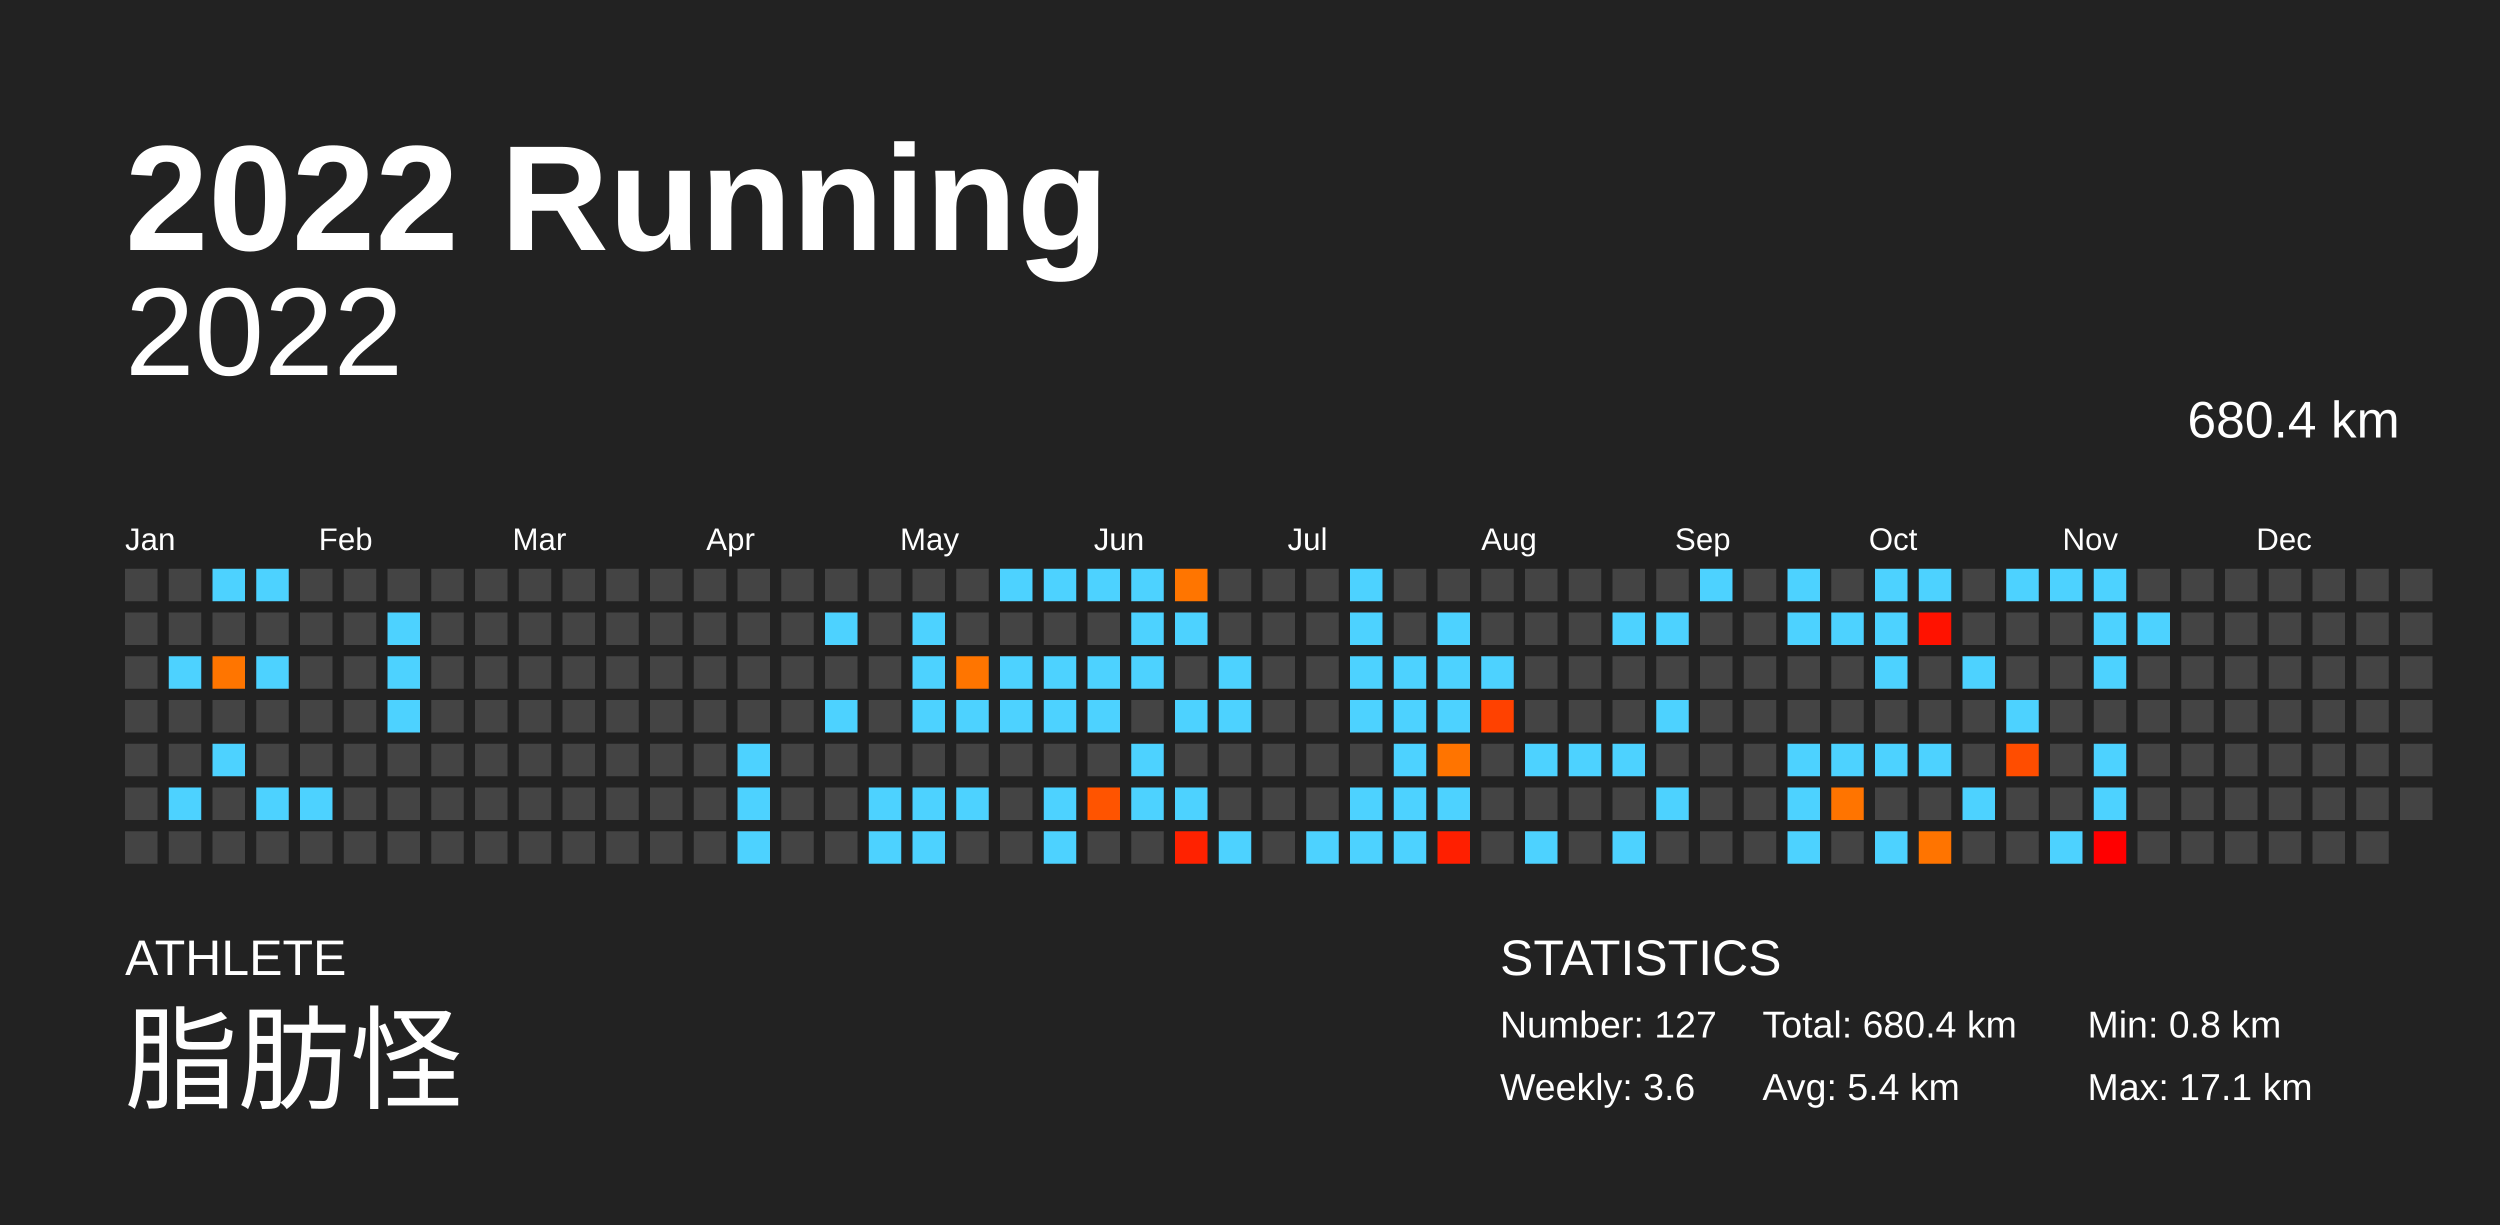
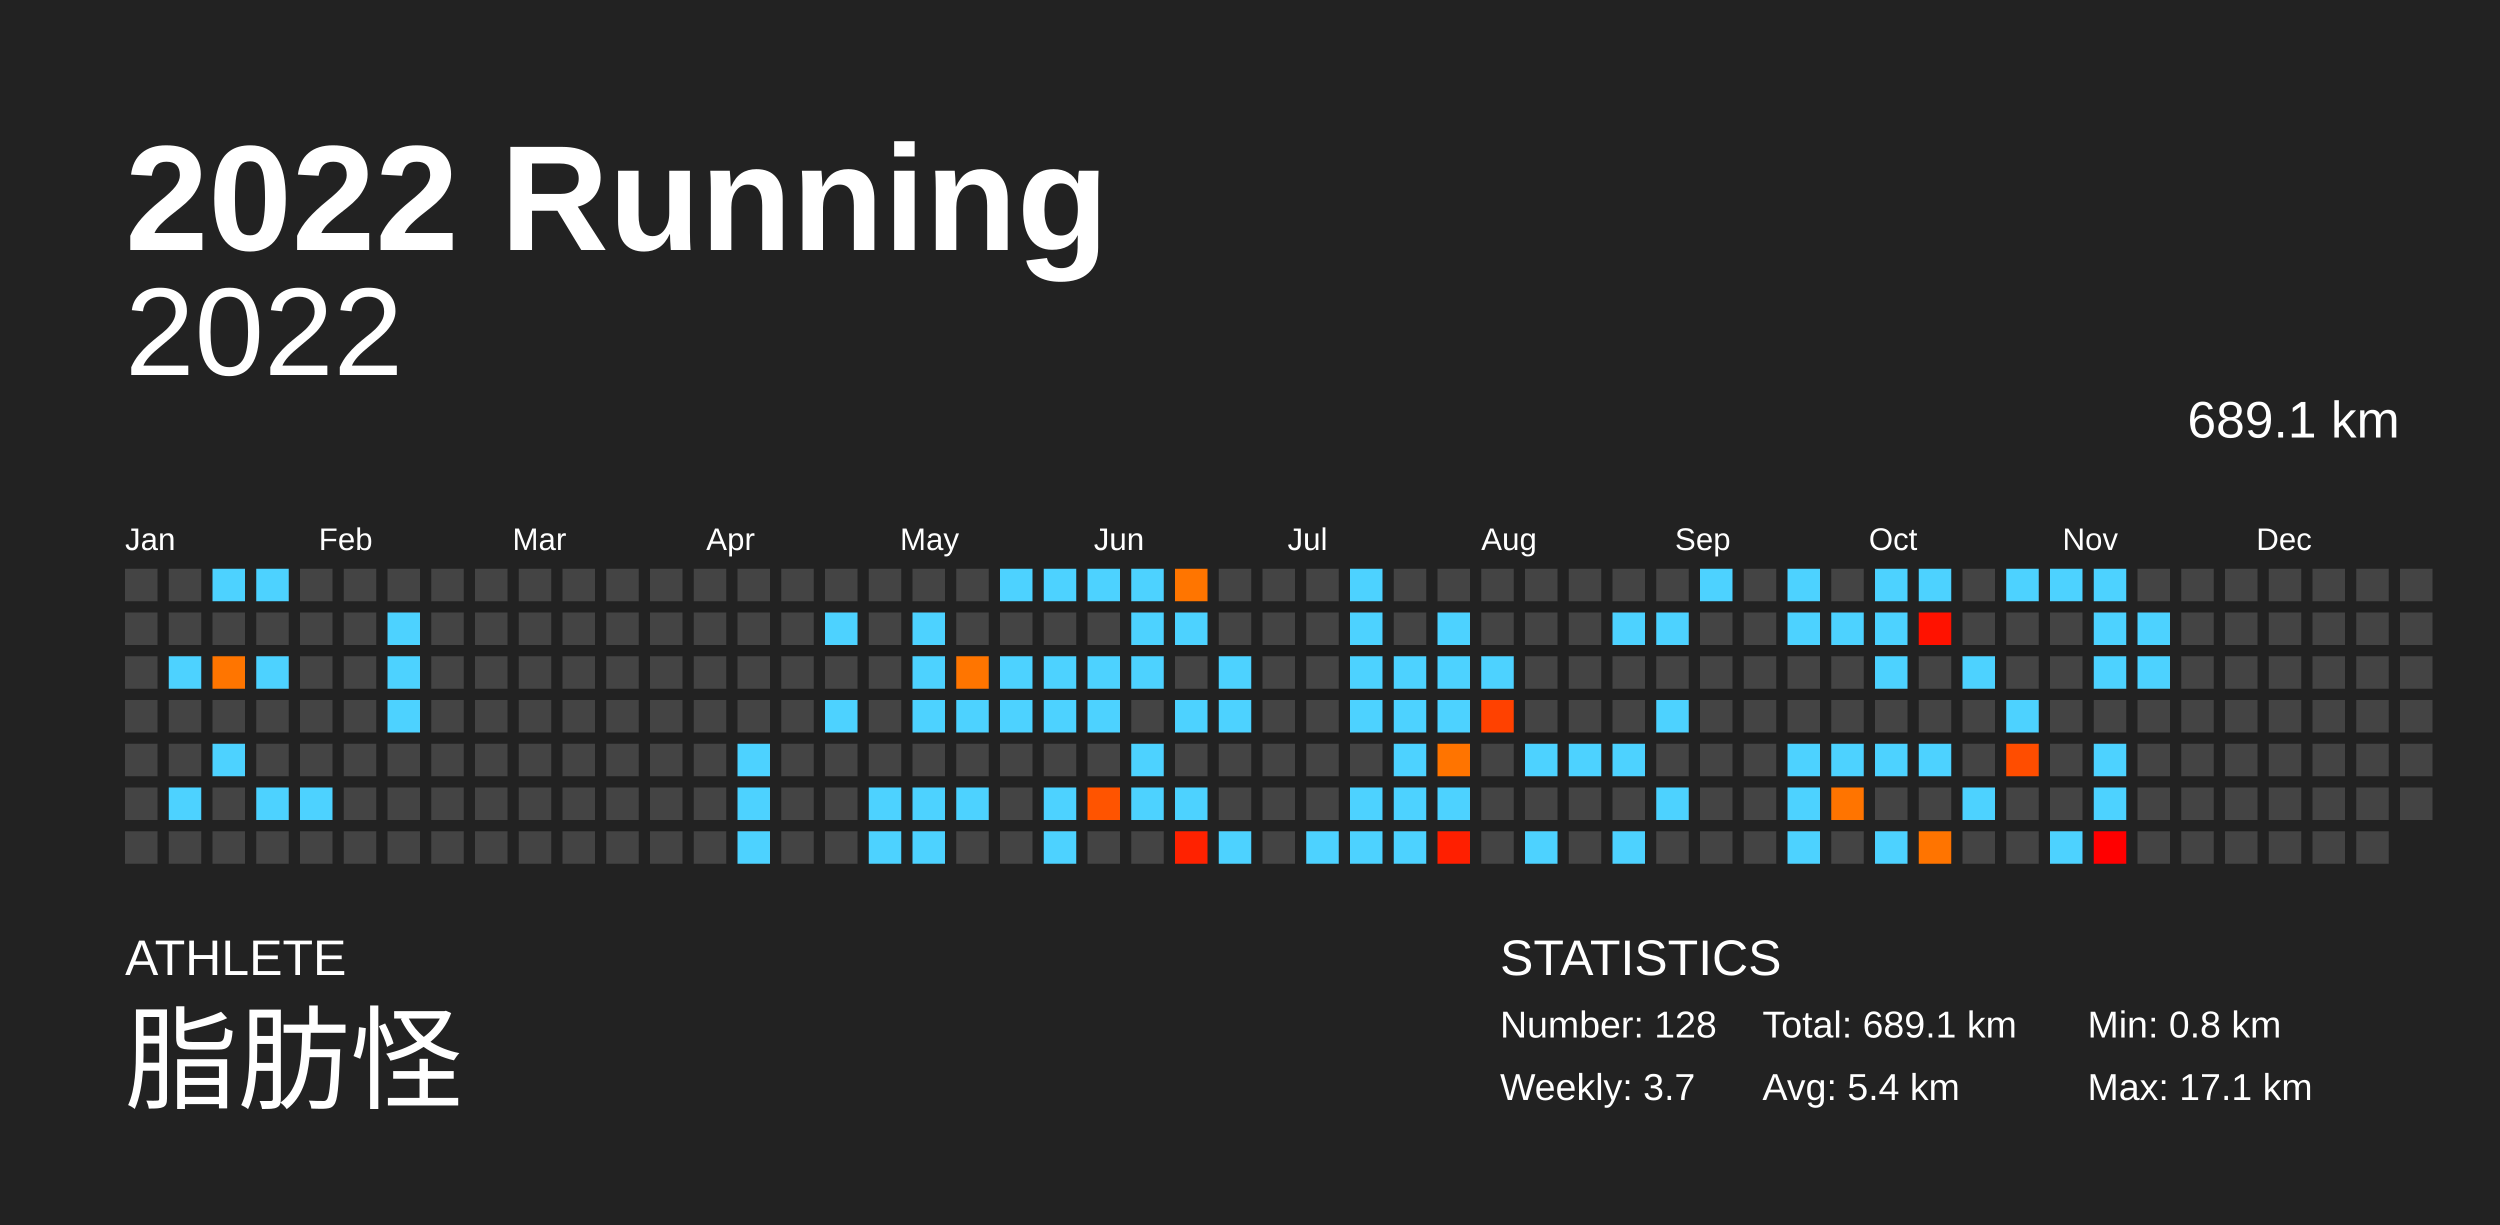
<svg xmlns="http://www.w3.org/2000/svg" baseProfile="full" height="98mm" version="1.1" viewBox="0,0,200,98" width="200mm">
  <defs />
  <rect fill="#222222" height="98" width="200" x="0" y="0" />
  <text fill="#FFFFFF" style="font-size:12px; font-family:Arial; font-weight:bold;" x="10" y="20">2022 Running</text>
  <text fill="#FFFFFF" style="font-size:4px; font-family:Arial" x="10" y="78">ATHLETE</text>
  <text fill="#FFFFFF" style="font-size:9px; font-family:Arial" x="10" y="88">脂肪怪</text>
  <text fill="#FFFFFF" style="font-size:4px; font-family:Arial" x="120" y="78">STATISTICS</text>
-   <text fill="#FFFFFF" style="font-size:3px; font-family:Arial" x="120" y="83">Number: 127</text>
-   <text fill="#FFFFFF" style="font-size:3px; font-family:Arial" x="120" y="88">Weekly: 3.6</text>
-   <text fill="#FFFFFF" style="font-size:3px; font-family:Arial" x="141" y="83">Total: 680.4 km</text>
+   <text fill="#FFFFFF" style="font-size:3px; font-family:Arial" x="120" y="83">Number: 128</text>
+   <text fill="#FFFFFF" style="font-size:3px; font-family:Arial" x="120" y="88">Weekly: 3.7</text>
+   <text fill="#FFFFFF" style="font-size:3px; font-family:Arial" x="141" y="83">Total: 689.1 km</text>
  <text fill="#FFFFFF" style="font-size:3px; font-family:Arial" x="141" y="88">Avg: 5.4 km</text>
  <text fill="#FFFFFF" style="font-size:3px; font-family:Arial" x="167" y="83">Min: 0.8 km</text>
  <text fill="#FFFFFF" style="font-size:3px; font-family:Arial" x="167" y="88">Max: 17.1 km</text>
  <text alignment-baseline="hanging" fill="#FFFFFF" style="font-size:10.0px; font-family:Arial;" x="10" y="30">2022</text>
-   <text alignment-baseline="hanging" fill="#FFFFFF" style="font-size:4.125px; font-family:Arial;" x="175" y="35">680.4 km</text>
+   <text alignment-baseline="hanging" fill="#FFFFFF" style="font-size:4.125px; font-family:Arial;" x="175" y="35">689.1 km</text>
  <text fill="#FFFFFF" style="font-size:2.5px; font-family:Arial" x="10.0" y="44">Jan</text>
  <text fill="#FFFFFF" style="font-size:2.5px; font-family:Arial" x="25.5" y="44">Feb</text>
  <text fill="#FFFFFF" style="font-size:2.5px; font-family:Arial" x="41.0" y="44">Mar</text>
  <text fill="#FFFFFF" style="font-size:2.5px; font-family:Arial" x="56.5" y="44">Apr</text>
  <text fill="#FFFFFF" style="font-size:2.5px; font-family:Arial" x="72.0" y="44">May</text>
  <text fill="#FFFFFF" style="font-size:2.5px; font-family:Arial" x="87.5" y="44">Jun</text>
  <text fill="#FFFFFF" style="font-size:2.5px; font-family:Arial" x="103.0" y="44">Jul</text>
  <text fill="#FFFFFF" style="font-size:2.5px; font-family:Arial" x="118.5" y="44">Aug</text>
  <text fill="#FFFFFF" style="font-size:2.5px; font-family:Arial" x="134.0" y="44">Sep</text>
  <text fill="#FFFFFF" style="font-size:2.5px; font-family:Arial" x="149.5" y="44">Oct</text>
  <text fill="#FFFFFF" style="font-size:2.5px; font-family:Arial" x="165.0" y="44">Nov</text>
  <text fill="#FFFFFF" style="font-size:2.5px; font-family:Arial" x="180.5" y="44">Dec</text>
  <rect fill="#444444" height="2.6" width="2.6" x="10.0" y="45.5" />
  <rect fill="#444444" height="2.6" width="2.6" x="10.0" y="49.0" />
  <rect fill="#444444" height="2.6" width="2.6" x="10.0" y="52.5" />
  <rect fill="#444444" height="2.6" width="2.6" x="10.0" y="56.0" />
  <rect fill="#444444" height="2.6" width="2.6" x="10.0" y="59.5" />
  <rect fill="#444444" height="2.6" width="2.6" x="10.0" y="63.0" />
  <rect fill="#444444" height="2.6" width="2.6" x="10.0" y="66.5" />
  <rect fill="#444444" height="2.6" width="2.6" x="13.5" y="45.5" />
  <rect fill="#444444" height="2.6" width="2.6" x="13.5" y="49.0" />
  <rect fill="#4dd2ff" height="2.6" width="2.6" x="13.5" y="52.5" />
  <rect fill="#444444" height="2.6" width="2.6" x="13.5" y="56.0" />
  <rect fill="#444444" height="2.6" width="2.6" x="13.5" y="59.5" />
  <rect fill="#4dd2ff" height="2.6" width="2.6" x="13.5" y="63.0" />
  <rect fill="#444444" height="2.6" width="2.6" x="13.5" y="66.5" />
  <rect fill="#4dd2ff" height="2.6" width="2.6" x="17.0" y="45.5" />
  <rect fill="#444444" height="2.6" width="2.6" x="17.0" y="49.0" />
  <rect fill="#ff7500" height="2.6" width="2.6" x="17.0" y="52.5" />
  <rect fill="#444444" height="2.6" width="2.6" x="17.0" y="56.0" />
  <rect fill="#4dd2ff" height="2.6" width="2.6" x="17.0" y="59.5" />
  <rect fill="#444444" height="2.6" width="2.6" x="17.0" y="63.0" />
  <rect fill="#444444" height="2.6" width="2.6" x="17.0" y="66.5" />
  <rect fill="#4dd2ff" height="2.6" width="2.6" x="20.5" y="45.5" />
  <rect fill="#444444" height="2.6" width="2.6" x="20.5" y="49.0" />
  <rect fill="#4dd2ff" height="2.6" width="2.6" x="20.5" y="52.5" />
  <rect fill="#444444" height="2.6" width="2.6" x="20.5" y="56.0" />
  <rect fill="#444444" height="2.6" width="2.6" x="20.5" y="59.5" />
  <rect fill="#4dd2ff" height="2.6" width="2.6" x="20.5" y="63.0" />
  <rect fill="#444444" height="2.6" width="2.6" x="20.5" y="66.5" />
  <rect fill="#444444" height="2.6" width="2.6" x="24.0" y="45.5" />
  <rect fill="#444444" height="2.6" width="2.6" x="24.0" y="49.0" />
  <rect fill="#444444" height="2.6" width="2.6" x="24.0" y="52.5" />
  <rect fill="#444444" height="2.6" width="2.6" x="24.0" y="56.0" />
  <rect fill="#444444" height="2.6" width="2.6" x="24.0" y="59.5" />
  <rect fill="#4dd2ff" height="2.6" width="2.6" x="24.0" y="63.0" />
  <rect fill="#444444" height="2.6" width="2.6" x="24.0" y="66.5" />
  <rect fill="#444444" height="2.6" width="2.6" x="27.5" y="45.5" />
  <rect fill="#444444" height="2.6" width="2.6" x="27.5" y="49.0" />
  <rect fill="#444444" height="2.6" width="2.6" x="27.5" y="52.5" />
  <rect fill="#444444" height="2.6" width="2.6" x="27.5" y="56.0" />
  <rect fill="#444444" height="2.6" width="2.6" x="27.5" y="59.5" />
  <rect fill="#444444" height="2.6" width="2.6" x="27.5" y="63.0" />
  <rect fill="#444444" height="2.6" width="2.6" x="27.5" y="66.5" />
  <rect fill="#444444" height="2.6" width="2.6" x="31.0" y="45.5" />
  <rect fill="#4dd2ff" height="2.6" width="2.6" x="31.0" y="49.0" />
  <rect fill="#4dd2ff" height="2.6" width="2.6" x="31.0" y="52.5" />
  <rect fill="#4dd2ff" height="2.6" width="2.6" x="31.0" y="56.0" />
  <rect fill="#444444" height="2.6" width="2.6" x="31.0" y="59.5" />
  <rect fill="#444444" height="2.6" width="2.6" x="31.0" y="63.0" />
  <rect fill="#444444" height="2.6" width="2.6" x="31.0" y="66.5" />
  <rect fill="#444444" height="2.6" width="2.6" x="34.5" y="45.5" />
  <rect fill="#444444" height="2.6" width="2.6" x="34.5" y="49.0" />
  <rect fill="#444444" height="2.6" width="2.6" x="34.5" y="52.5" />
  <rect fill="#444444" height="2.6" width="2.6" x="34.5" y="56.0" />
  <rect fill="#444444" height="2.6" width="2.6" x="34.5" y="59.5" />
  <rect fill="#444444" height="2.6" width="2.6" x="34.5" y="63.0" />
  <rect fill="#444444" height="2.6" width="2.6" x="34.5" y="66.5" />
  <rect fill="#444444" height="2.6" width="2.6" x="38.0" y="45.5" />
  <rect fill="#444444" height="2.6" width="2.6" x="38.0" y="49.0" />
  <rect fill="#444444" height="2.6" width="2.6" x="38.0" y="52.5" />
  <rect fill="#444444" height="2.6" width="2.6" x="38.0" y="56.0" />
  <rect fill="#444444" height="2.6" width="2.6" x="38.0" y="59.5" />
  <rect fill="#444444" height="2.6" width="2.6" x="38.0" y="63.0" />
  <rect fill="#444444" height="2.6" width="2.6" x="38.0" y="66.5" />
  <rect fill="#444444" height="2.6" width="2.6" x="41.5" y="45.5" />
  <rect fill="#444444" height="2.6" width="2.6" x="41.5" y="49.0" />
  <rect fill="#444444" height="2.6" width="2.6" x="41.5" y="52.5" />
  <rect fill="#444444" height="2.6" width="2.6" x="41.5" y="56.0" />
  <rect fill="#444444" height="2.6" width="2.6" x="41.5" y="59.5" />
  <rect fill="#444444" height="2.6" width="2.6" x="41.5" y="63.0" />
  <rect fill="#444444" height="2.6" width="2.6" x="41.5" y="66.5" />
  <rect fill="#444444" height="2.6" width="2.6" x="45.0" y="45.5" />
  <rect fill="#444444" height="2.6" width="2.6" x="45.0" y="49.0" />
  <rect fill="#444444" height="2.6" width="2.6" x="45.0" y="52.5" />
  <rect fill="#444444" height="2.6" width="2.6" x="45.0" y="56.0" />
  <rect fill="#444444" height="2.6" width="2.6" x="45.0" y="59.5" />
  <rect fill="#444444" height="2.6" width="2.6" x="45.0" y="63.0" />
  <rect fill="#444444" height="2.6" width="2.6" x="45.0" y="66.5" />
  <rect fill="#444444" height="2.6" width="2.6" x="48.5" y="45.5" />
  <rect fill="#444444" height="2.6" width="2.6" x="48.5" y="49.0" />
  <rect fill="#444444" height="2.6" width="2.6" x="48.5" y="52.5" />
  <rect fill="#444444" height="2.6" width="2.6" x="48.5" y="56.0" />
  <rect fill="#444444" height="2.6" width="2.6" x="48.5" y="59.5" />
  <rect fill="#444444" height="2.6" width="2.6" x="48.5" y="63.0" />
  <rect fill="#444444" height="2.6" width="2.6" x="48.5" y="66.5" />
  <rect fill="#444444" height="2.6" width="2.6" x="52.0" y="45.5" />
  <rect fill="#444444" height="2.6" width="2.6" x="52.0" y="49.0" />
  <rect fill="#444444" height="2.6" width="2.6" x="52.0" y="52.5" />
  <rect fill="#444444" height="2.6" width="2.6" x="52.0" y="56.0" />
  <rect fill="#444444" height="2.6" width="2.6" x="52.0" y="59.5" />
  <rect fill="#444444" height="2.6" width="2.6" x="52.0" y="63.0" />
  <rect fill="#444444" height="2.6" width="2.6" x="52.0" y="66.5" />
  <rect fill="#444444" height="2.6" width="2.6" x="55.5" y="45.5" />
  <rect fill="#444444" height="2.6" width="2.6" x="55.5" y="49.0" />
  <rect fill="#444444" height="2.6" width="2.6" x="55.5" y="52.5" />
  <rect fill="#444444" height="2.6" width="2.6" x="55.5" y="56.0" />
  <rect fill="#444444" height="2.6" width="2.6" x="55.5" y="59.5" />
  <rect fill="#444444" height="2.6" width="2.6" x="55.5" y="63.0" />
  <rect fill="#444444" height="2.6" width="2.6" x="55.5" y="66.5" />
  <rect fill="#444444" height="2.6" width="2.6" x="59.0" y="45.5" />
  <rect fill="#444444" height="2.6" width="2.6" x="59.0" y="49.0" />
  <rect fill="#444444" height="2.6" width="2.6" x="59.0" y="52.5" />
  <rect fill="#444444" height="2.6" width="2.6" x="59.0" y="56.0" />
  <rect fill="#4dd2ff" height="2.6" width="2.6" x="59.0" y="59.5" />
  <rect fill="#4dd2ff" height="2.6" width="2.6" x="59.0" y="63.0" />
  <rect fill="#4dd2ff" height="2.6" width="2.6" x="59.0" y="66.5" />
  <rect fill="#444444" height="2.6" width="2.6" x="62.5" y="45.5" />
  <rect fill="#444444" height="2.6" width="2.6" x="62.5" y="49.0" />
  <rect fill="#444444" height="2.6" width="2.6" x="62.5" y="52.5" />
  <rect fill="#444444" height="2.6" width="2.6" x="62.5" y="56.0" />
  <rect fill="#444444" height="2.6" width="2.6" x="62.5" y="59.5" />
  <rect fill="#444444" height="2.6" width="2.6" x="62.5" y="63.0" />
  <rect fill="#444444" height="2.6" width="2.6" x="62.5" y="66.5" />
  <rect fill="#444444" height="2.6" width="2.6" x="66.0" y="45.5" />
  <rect fill="#4dd2ff" height="2.6" width="2.6" x="66.0" y="49.0" />
  <rect fill="#444444" height="2.6" width="2.6" x="66.0" y="52.5" />
  <rect fill="#4dd2ff" height="2.6" width="2.6" x="66.0" y="56.0" />
  <rect fill="#444444" height="2.6" width="2.6" x="66.0" y="59.5" />
  <rect fill="#444444" height="2.6" width="2.6" x="66.0" y="63.0" />
  <rect fill="#444444" height="2.6" width="2.6" x="66.0" y="66.5" />
  <rect fill="#444444" height="2.6" width="2.6" x="69.5" y="45.5" />
  <rect fill="#444444" height="2.6" width="2.6" x="69.5" y="49.0" />
  <rect fill="#444444" height="2.6" width="2.6" x="69.5" y="52.5" />
  <rect fill="#444444" height="2.6" width="2.6" x="69.5" y="56.0" />
  <rect fill="#444444" height="2.6" width="2.6" x="69.5" y="59.5" />
  <rect fill="#4dd2ff" height="2.6" width="2.6" x="69.5" y="63.0" />
  <rect fill="#4dd2ff" height="2.6" width="2.6" x="69.5" y="66.5" />
  <rect fill="#444444" height="2.6" width="2.6" x="73.0" y="45.5" />
  <rect fill="#4dd2ff" height="2.6" width="2.6" x="73.0" y="49.0" />
  <rect fill="#4dd2ff" height="2.6" width="2.6" x="73.0" y="52.5" />
  <rect fill="#4dd2ff" height="2.6" width="2.6" x="73.0" y="56.0" />
  <rect fill="#444444" height="2.6" width="2.6" x="73.0" y="59.5" />
  <rect fill="#4dd2ff" height="2.6" width="2.6" x="73.0" y="63.0" />
  <rect fill="#4dd2ff" height="2.6" width="2.6" x="73.0" y="66.5" />
  <rect fill="#444444" height="2.6" width="2.6" x="76.5" y="45.5" />
  <rect fill="#444444" height="2.6" width="2.6" x="76.5" y="49.0" />
  <rect fill="#ff7500" height="2.6" width="2.6" x="76.5" y="52.5" />
  <rect fill="#4dd2ff" height="2.6" width="2.6" x="76.5" y="56.0" />
  <rect fill="#444444" height="2.6" width="2.6" x="76.5" y="59.5" />
  <rect fill="#4dd2ff" height="2.6" width="2.6" x="76.5" y="63.0" />
  <rect fill="#444444" height="2.6" width="2.6" x="76.5" y="66.5" />
  <rect fill="#4dd2ff" height="2.6" width="2.6" x="80.0" y="45.5" />
  <rect fill="#444444" height="2.6" width="2.6" x="80.0" y="49.0" />
  <rect fill="#4dd2ff" height="2.6" width="2.6" x="80.0" y="52.5" />
  <rect fill="#4dd2ff" height="2.6" width="2.6" x="80.0" y="56.0" />
  <rect fill="#444444" height="2.6" width="2.6" x="80.0" y="59.5" />
  <rect fill="#444444" height="2.6" width="2.6" x="80.0" y="63.0" />
  <rect fill="#444444" height="2.6" width="2.6" x="80.0" y="66.5" />
  <rect fill="#4dd2ff" height="2.6" width="2.6" x="83.5" y="45.5" />
  <rect fill="#444444" height="2.6" width="2.6" x="83.5" y="49.0" />
  <rect fill="#4dd2ff" height="2.6" width="2.6" x="83.5" y="52.5" />
  <rect fill="#4dd2ff" height="2.6" width="2.6" x="83.5" y="56.0" />
  <rect fill="#444444" height="2.6" width="2.6" x="83.5" y="59.5" />
  <rect fill="#4dd2ff" height="2.6" width="2.6" x="83.5" y="63.0" />
  <rect fill="#4dd2ff" height="2.6" width="2.6" x="83.5" y="66.5" />
  <rect fill="#4dd2ff" height="2.6" width="2.6" x="87.0" y="45.5" />
  <rect fill="#444444" height="2.6" width="2.6" x="87.0" y="49.0" />
  <rect fill="#4dd2ff" height="2.6" width="2.6" x="87.0" y="52.5" />
  <rect fill="#4dd2ff" height="2.6" width="2.6" x="87.0" y="56.0" />
  <rect fill="#444444" height="2.6" width="2.6" x="87.0" y="59.5" />
  <rect fill="#ff5400" height="2.6" width="2.6" x="87.0" y="63.0" />
  <rect fill="#444444" height="2.6" width="2.6" x="87.0" y="66.5" />
  <rect fill="#4dd2ff" height="2.6" width="2.6" x="90.5" y="45.5" />
  <rect fill="#4dd2ff" height="2.6" width="2.6" x="90.5" y="49.0" />
  <rect fill="#4dd2ff" height="2.6" width="2.6" x="90.5" y="52.5" />
  <rect fill="#444444" height="2.6" width="2.6" x="90.5" y="56.0" />
  <rect fill="#4dd2ff" height="2.6" width="2.6" x="90.5" y="59.5" />
  <rect fill="#4dd2ff" height="2.6" width="2.6" x="90.5" y="63.0" />
  <rect fill="#444444" height="2.6" width="2.6" x="90.5" y="66.5" />
  <rect fill="#ff7500" height="2.6" width="2.6" x="94.0" y="45.5" />
  <rect fill="#4dd2ff" height="2.6" width="2.6" x="94.0" y="49.0" />
  <rect fill="#444444" height="2.6" width="2.6" x="94.0" y="52.5" />
  <rect fill="#4dd2ff" height="2.6" width="2.6" x="94.0" y="56.0" />
  <rect fill="#444444" height="2.6" width="2.6" x="94.0" y="59.5" />
  <rect fill="#4dd2ff" height="2.6" width="2.6" x="94.0" y="63.0" />
  <rect fill="#ff2200" height="2.6" width="2.6" x="94.0" y="66.5" />
  <rect fill="#444444" height="2.6" width="2.6" x="97.5" y="45.5" />
  <rect fill="#444444" height="2.6" width="2.6" x="97.5" y="49.0" />
  <rect fill="#4dd2ff" height="2.6" width="2.6" x="97.5" y="52.5" />
  <rect fill="#4dd2ff" height="2.6" width="2.6" x="97.5" y="56.0" />
  <rect fill="#444444" height="2.6" width="2.6" x="97.5" y="59.5" />
  <rect fill="#444444" height="2.6" width="2.6" x="97.5" y="63.0" />
  <rect fill="#4dd2ff" height="2.6" width="2.6" x="97.5" y="66.5" />
  <rect fill="#444444" height="2.6" width="2.6" x="101.0" y="45.5" />
  <rect fill="#444444" height="2.6" width="2.6" x="101.0" y="49.0" />
  <rect fill="#444444" height="2.6" width="2.6" x="101.0" y="52.5" />
  <rect fill="#444444" height="2.6" width="2.6" x="101.0" y="56.0" />
  <rect fill="#444444" height="2.6" width="2.6" x="101.0" y="59.5" />
  <rect fill="#444444" height="2.6" width="2.6" x="101.0" y="63.0" />
  <rect fill="#444444" height="2.6" width="2.6" x="101.0" y="66.5" />
  <rect fill="#444444" height="2.6" width="2.6" x="104.5" y="45.5" />
  <rect fill="#444444" height="2.6" width="2.6" x="104.5" y="49.0" />
  <rect fill="#444444" height="2.6" width="2.6" x="104.5" y="52.5" />
  <rect fill="#444444" height="2.6" width="2.6" x="104.5" y="56.0" />
  <rect fill="#444444" height="2.6" width="2.6" x="104.5" y="59.5" />
  <rect fill="#444444" height="2.6" width="2.6" x="104.5" y="63.0" />
  <rect fill="#4dd2ff" height="2.6" width="2.6" x="104.5" y="66.5" />
  <rect fill="#4dd2ff" height="2.6" width="2.6" x="108.0" y="45.5" />
  <rect fill="#4dd2ff" height="2.6" width="2.6" x="108.0" y="49.0" />
  <rect fill="#4dd2ff" height="2.6" width="2.6" x="108.0" y="52.5" />
  <rect fill="#4dd2ff" height="2.6" width="2.6" x="108.0" y="56.0" />
  <rect fill="#444444" height="2.6" width="2.6" x="108.0" y="59.5" />
  <rect fill="#4dd2ff" height="2.6" width="2.6" x="108.0" y="63.0" />
  <rect fill="#4dd2ff" height="2.6" width="2.6" x="108.0" y="66.5" />
  <rect fill="#444444" height="2.6" width="2.6" x="111.5" y="45.5" />
  <rect fill="#444444" height="2.6" width="2.6" x="111.5" y="49.0" />
  <rect fill="#4dd2ff" height="2.6" width="2.6" x="111.5" y="52.5" />
  <rect fill="#4dd2ff" height="2.6" width="2.6" x="111.5" y="56.0" />
  <rect fill="#4dd2ff" height="2.6" width="2.6" x="111.5" y="59.5" />
  <rect fill="#4dd2ff" height="2.6" width="2.6" x="111.5" y="63.0" />
  <rect fill="#4dd2ff" height="2.6" width="2.6" x="111.5" y="66.5" />
  <rect fill="#444444" height="2.6" width="2.6" x="115.0" y="45.5" />
  <rect fill="#4dd2ff" height="2.6" width="2.6" x="115.0" y="49.0" />
  <rect fill="#4dd2ff" height="2.6" width="2.6" x="115.0" y="52.5" />
  <rect fill="#4dd2ff" height="2.6" width="2.6" x="115.0" y="56.0" />
  <rect fill="#ff7400" height="2.6" width="2.6" x="115.0" y="59.5" />
  <rect fill="#4dd2ff" height="2.6" width="2.6" x="115.0" y="63.0" />
  <rect fill="#ff1f00" height="2.6" width="2.6" x="115.0" y="66.5" />
  <rect fill="#444444" height="2.6" width="2.6" x="118.5" y="45.5" />
  <rect fill="#444444" height="2.6" width="2.6" x="118.5" y="49.0" />
  <rect fill="#4dd2ff" height="2.6" width="2.6" x="118.5" y="52.5" />
  <rect fill="#ff4100" height="2.6" width="2.6" x="118.5" y="56.0" />
  <rect fill="#444444" height="2.6" width="2.6" x="118.5" y="59.5" />
  <rect fill="#444444" height="2.6" width="2.6" x="118.5" y="63.0" />
  <rect fill="#444444" height="2.6" width="2.6" x="118.5" y="66.5" />
  <rect fill="#444444" height="2.6" width="2.6" x="122.0" y="45.5" />
  <rect fill="#444444" height="2.6" width="2.6" x="122.0" y="49.0" />
  <rect fill="#444444" height="2.6" width="2.6" x="122.0" y="52.5" />
  <rect fill="#444444" height="2.6" width="2.6" x="122.0" y="56.0" />
  <rect fill="#4dd2ff" height="2.6" width="2.6" x="122.0" y="59.5" />
  <rect fill="#444444" height="2.6" width="2.6" x="122.0" y="63.0" />
  <rect fill="#4dd2ff" height="2.6" width="2.6" x="122.0" y="66.5" />
  <rect fill="#444444" height="2.6" width="2.6" x="125.5" y="45.5" />
  <rect fill="#444444" height="2.6" width="2.6" x="125.5" y="49.0" />
  <rect fill="#444444" height="2.6" width="2.6" x="125.5" y="52.5" />
  <rect fill="#444444" height="2.6" width="2.6" x="125.5" y="56.0" />
  <rect fill="#4dd2ff" height="2.6" width="2.6" x="125.5" y="59.5" />
  <rect fill="#444444" height="2.6" width="2.6" x="125.5" y="63.0" />
  <rect fill="#444444" height="2.6" width="2.6" x="125.5" y="66.5" />
  <rect fill="#444444" height="2.6" width="2.6" x="129.0" y="45.5" />
  <rect fill="#4dd2ff" height="2.6" width="2.6" x="129.0" y="49.0" />
  <rect fill="#444444" height="2.6" width="2.6" x="129.0" y="52.5" />
  <rect fill="#444444" height="2.6" width="2.6" x="129.0" y="56.0" />
  <rect fill="#4dd2ff" height="2.6" width="2.6" x="129.0" y="59.5" />
  <rect fill="#444444" height="2.6" width="2.6" x="129.0" y="63.0" />
  <rect fill="#4dd2ff" height="2.6" width="2.6" x="129.0" y="66.5" />
  <rect fill="#444444" height="2.6" width="2.6" x="132.5" y="45.5" />
  <rect fill="#4dd2ff" height="2.6" width="2.6" x="132.5" y="49.0" />
  <rect fill="#444444" height="2.6" width="2.6" x="132.5" y="52.5" />
  <rect fill="#4dd2ff" height="2.6" width="2.6" x="132.5" y="56.0" />
  <rect fill="#444444" height="2.6" width="2.6" x="132.5" y="59.5" />
  <rect fill="#4dd2ff" height="2.6" width="2.6" x="132.5" y="63.0" />
  <rect fill="#444444" height="2.6" width="2.6" x="132.5" y="66.5" />
  <rect fill="#4dd2ff" height="2.6" width="2.6" x="136.0" y="45.5" />
  <rect fill="#444444" height="2.6" width="2.6" x="136.0" y="49.0" />
  <rect fill="#444444" height="2.6" width="2.6" x="136.0" y="52.5" />
  <rect fill="#444444" height="2.6" width="2.6" x="136.0" y="56.0" />
  <rect fill="#444444" height="2.6" width="2.6" x="136.0" y="59.5" />
  <rect fill="#444444" height="2.6" width="2.6" x="136.0" y="63.0" />
  <rect fill="#444444" height="2.6" width="2.6" x="136.0" y="66.5" />
  <rect fill="#444444" height="2.6" width="2.6" x="139.5" y="45.5" />
  <rect fill="#444444" height="2.6" width="2.6" x="139.5" y="49.0" />
  <rect fill="#444444" height="2.6" width="2.6" x="139.5" y="52.5" />
  <rect fill="#444444" height="2.6" width="2.6" x="139.5" y="56.0" />
  <rect fill="#444444" height="2.6" width="2.6" x="139.5" y="59.5" />
  <rect fill="#444444" height="2.6" width="2.6" x="139.5" y="63.0" />
  <rect fill="#444444" height="2.6" width="2.6" x="139.5" y="66.5" />
  <rect fill="#4dd2ff" height="2.6" width="2.6" x="143.0" y="45.5" />
  <rect fill="#4dd2ff" height="2.6" width="2.6" x="143.0" y="49.0" />
  <rect fill="#444444" height="2.6" width="2.6" x="143.0" y="52.5" />
  <rect fill="#444444" height="2.6" width="2.6" x="143.0" y="56.0" />
  <rect fill="#4dd2ff" height="2.6" width="2.6" x="143.0" y="59.5" />
  <rect fill="#4dd2ff" height="2.6" width="2.6" x="143.0" y="63.0" />
  <rect fill="#4dd2ff" height="2.6" width="2.6" x="143.0" y="66.5" />
  <rect fill="#444444" height="2.6" width="2.6" x="146.5" y="45.5" />
  <rect fill="#4dd2ff" height="2.6" width="2.6" x="146.5" y="49.0" />
  <rect fill="#444444" height="2.6" width="2.6" x="146.5" y="52.5" />
  <rect fill="#444444" height="2.6" width="2.6" x="146.5" y="56.0" />
  <rect fill="#4dd2ff" height="2.6" width="2.6" x="146.5" y="59.5" />
  <rect fill="#ff7400" height="2.6" width="2.6" x="146.5" y="63.0" />
  <rect fill="#444444" height="2.6" width="2.6" x="146.5" y="66.5" />
  <rect fill="#4dd2ff" height="2.6" width="2.6" x="150.0" y="45.5" />
  <rect fill="#4dd2ff" height="2.6" width="2.6" x="150.0" y="49.0" />
  <rect fill="#4dd2ff" height="2.6" width="2.6" x="150.0" y="52.5" />
  <rect fill="#444444" height="2.6" width="2.6" x="150.0" y="56.0" />
  <rect fill="#4dd2ff" height="2.6" width="2.6" x="150.0" y="59.5" />
  <rect fill="#444444" height="2.6" width="2.6" x="150.0" y="63.0" />
  <rect fill="#4dd2ff" height="2.6" width="2.6" x="150.0" y="66.5" />
  <rect fill="#4dd2ff" height="2.6" width="2.6" x="153.5" y="45.5" />
  <rect fill="#ff1200" height="2.6" width="2.6" x="153.5" y="49.0" />
  <rect fill="#444444" height="2.6" width="2.6" x="153.5" y="52.5" />
  <rect fill="#444444" height="2.6" width="2.6" x="153.5" y="56.0" />
  <rect fill="#4dd2ff" height="2.6" width="2.6" x="153.5" y="59.5" />
  <rect fill="#444444" height="2.6" width="2.6" x="153.5" y="63.0" />
  <rect fill="#ff7400" height="2.6" width="2.6" x="153.5" y="66.5" />
  <rect fill="#444444" height="2.6" width="2.6" x="157.0" y="45.5" />
  <rect fill="#444444" height="2.6" width="2.6" x="157.0" y="49.0" />
  <rect fill="#4dd2ff" height="2.6" width="2.6" x="157.0" y="52.5" />
  <rect fill="#444444" height="2.6" width="2.6" x="157.0" y="56.0" />
  <rect fill="#444444" height="2.6" width="2.6" x="157.0" y="59.5" />
  <rect fill="#4dd2ff" height="2.6" width="2.6" x="157.0" y="63.0" />
  <rect fill="#444444" height="2.6" width="2.6" x="157.0" y="66.5" />
  <rect fill="#4dd2ff" height="2.6" width="2.6" x="160.5" y="45.5" />
  <rect fill="#444444" height="2.6" width="2.6" x="160.5" y="49.0" />
  <rect fill="#444444" height="2.6" width="2.6" x="160.5" y="52.5" />
  <rect fill="#4dd2ff" height="2.6" width="2.6" x="160.5" y="56.0" />
  <rect fill="#ff4d00" height="2.6" width="2.6" x="160.5" y="59.5" />
  <rect fill="#444444" height="2.6" width="2.6" x="160.5" y="63.0" />
  <rect fill="#444444" height="2.6" width="2.6" x="160.5" y="66.5" />
  <rect fill="#4dd2ff" height="2.6" width="2.6" x="164.0" y="45.5" />
  <rect fill="#444444" height="2.6" width="2.6" x="164.0" y="49.0" />
  <rect fill="#444444" height="2.6" width="2.6" x="164.0" y="52.5" />
  <rect fill="#444444" height="2.6" width="2.6" x="164.0" y="56.0" />
  <rect fill="#444444" height="2.6" width="2.6" x="164.0" y="59.5" />
  <rect fill="#444444" height="2.6" width="2.6" x="164.0" y="63.0" />
  <rect fill="#4dd2ff" height="2.6" width="2.6" x="164.0" y="66.5" />
  <rect fill="#4dd2ff" height="2.6" width="2.6" x="167.5" y="45.5" />
  <rect fill="#4dd2ff" height="2.6" width="2.6" x="167.5" y="49.0" />
  <rect fill="#4dd2ff" height="2.6" width="2.6" x="167.5" y="52.5" />
  <rect fill="#444444" height="2.6" width="2.6" x="167.5" y="56.0" />
  <rect fill="#4dd2ff" height="2.6" width="2.6" x="167.5" y="59.5" />
  <rect fill="#4dd2ff" height="2.6" width="2.6" x="167.5" y="63.0" />
  <rect fill="#ff0000" height="2.6" width="2.6" x="167.5" y="66.5" />
  <rect fill="#444444" height="2.6" width="2.6" x="171.0" y="45.5" />
  <rect fill="#4dd2ff" height="2.6" width="2.6" x="171.0" y="49.0" />
-   <rect fill="#444444" height="2.6" width="2.6" x="171.0" y="52.5" />
+   <rect fill="#4dd2ff" height="2.6" width="2.6" x="171.0" y="52.5" />
  <rect fill="#444444" height="2.6" width="2.6" x="171.0" y="56.0" />
  <rect fill="#444444" height="2.6" width="2.6" x="171.0" y="59.5" />
  <rect fill="#444444" height="2.6" width="2.6" x="171.0" y="63.0" />
  <rect fill="#444444" height="2.6" width="2.6" x="171.0" y="66.5" />
  <rect fill="#444444" height="2.6" width="2.6" x="174.5" y="45.5" />
  <rect fill="#444444" height="2.6" width="2.6" x="174.5" y="49.0" />
  <rect fill="#444444" height="2.6" width="2.6" x="174.5" y="52.5" />
  <rect fill="#444444" height="2.6" width="2.6" x="174.5" y="56.0" />
  <rect fill="#444444" height="2.6" width="2.6" x="174.5" y="59.5" />
  <rect fill="#444444" height="2.6" width="2.6" x="174.5" y="63.0" />
  <rect fill="#444444" height="2.6" width="2.6" x="174.5" y="66.5" />
  <rect fill="#444444" height="2.6" width="2.6" x="178.0" y="45.5" />
  <rect fill="#444444" height="2.6" width="2.6" x="178.0" y="49.0" />
  <rect fill="#444444" height="2.6" width="2.6" x="178.0" y="52.5" />
  <rect fill="#444444" height="2.6" width="2.6" x="178.0" y="56.0" />
  <rect fill="#444444" height="2.6" width="2.6" x="178.0" y="59.5" />
  <rect fill="#444444" height="2.6" width="2.6" x="178.0" y="63.0" />
  <rect fill="#444444" height="2.6" width="2.6" x="178.0" y="66.5" />
  <rect fill="#444444" height="2.6" width="2.6" x="181.5" y="45.5" />
  <rect fill="#444444" height="2.6" width="2.6" x="181.5" y="49.0" />
  <rect fill="#444444" height="2.6" width="2.6" x="181.5" y="52.5" />
  <rect fill="#444444" height="2.6" width="2.6" x="181.5" y="56.0" />
  <rect fill="#444444" height="2.6" width="2.6" x="181.5" y="59.5" />
  <rect fill="#444444" height="2.6" width="2.6" x="181.5" y="63.0" />
  <rect fill="#444444" height="2.6" width="2.6" x="181.5" y="66.5" />
  <rect fill="#444444" height="2.6" width="2.6" x="185.0" y="45.5" />
  <rect fill="#444444" height="2.6" width="2.6" x="185.0" y="49.0" />
  <rect fill="#444444" height="2.6" width="2.6" x="185.0" y="52.5" />
  <rect fill="#444444" height="2.6" width="2.6" x="185.0" y="56.0" />
  <rect fill="#444444" height="2.6" width="2.6" x="185.0" y="59.5" />
  <rect fill="#444444" height="2.6" width="2.6" x="185.0" y="63.0" />
  <rect fill="#444444" height="2.6" width="2.6" x="185.0" y="66.5" />
  <rect fill="#444444" height="2.6" width="2.6" x="188.5" y="45.5" />
  <rect fill="#444444" height="2.6" width="2.6" x="188.5" y="49.0" />
  <rect fill="#444444" height="2.6" width="2.6" x="188.5" y="52.5" />
  <rect fill="#444444" height="2.6" width="2.6" x="188.5" y="56.0" />
  <rect fill="#444444" height="2.6" width="2.6" x="188.5" y="59.5" />
  <rect fill="#444444" height="2.6" width="2.6" x="188.5" y="63.0" />
  <rect fill="#444444" height="2.6" width="2.6" x="188.5" y="66.5" />
  <rect fill="#444444" height="2.6" width="2.6" x="192.0" y="45.5" />
  <rect fill="#444444" height="2.6" width="2.6" x="192.0" y="49.0" />
  <rect fill="#444444" height="2.6" width="2.6" x="192.0" y="52.5" />
  <rect fill="#444444" height="2.6" width="2.6" x="192.0" y="56.0" />
  <rect fill="#444444" height="2.6" width="2.6" x="192.0" y="59.5" />
  <rect fill="#444444" height="2.6" width="2.6" x="192.0" y="63.0" />
</svg>
